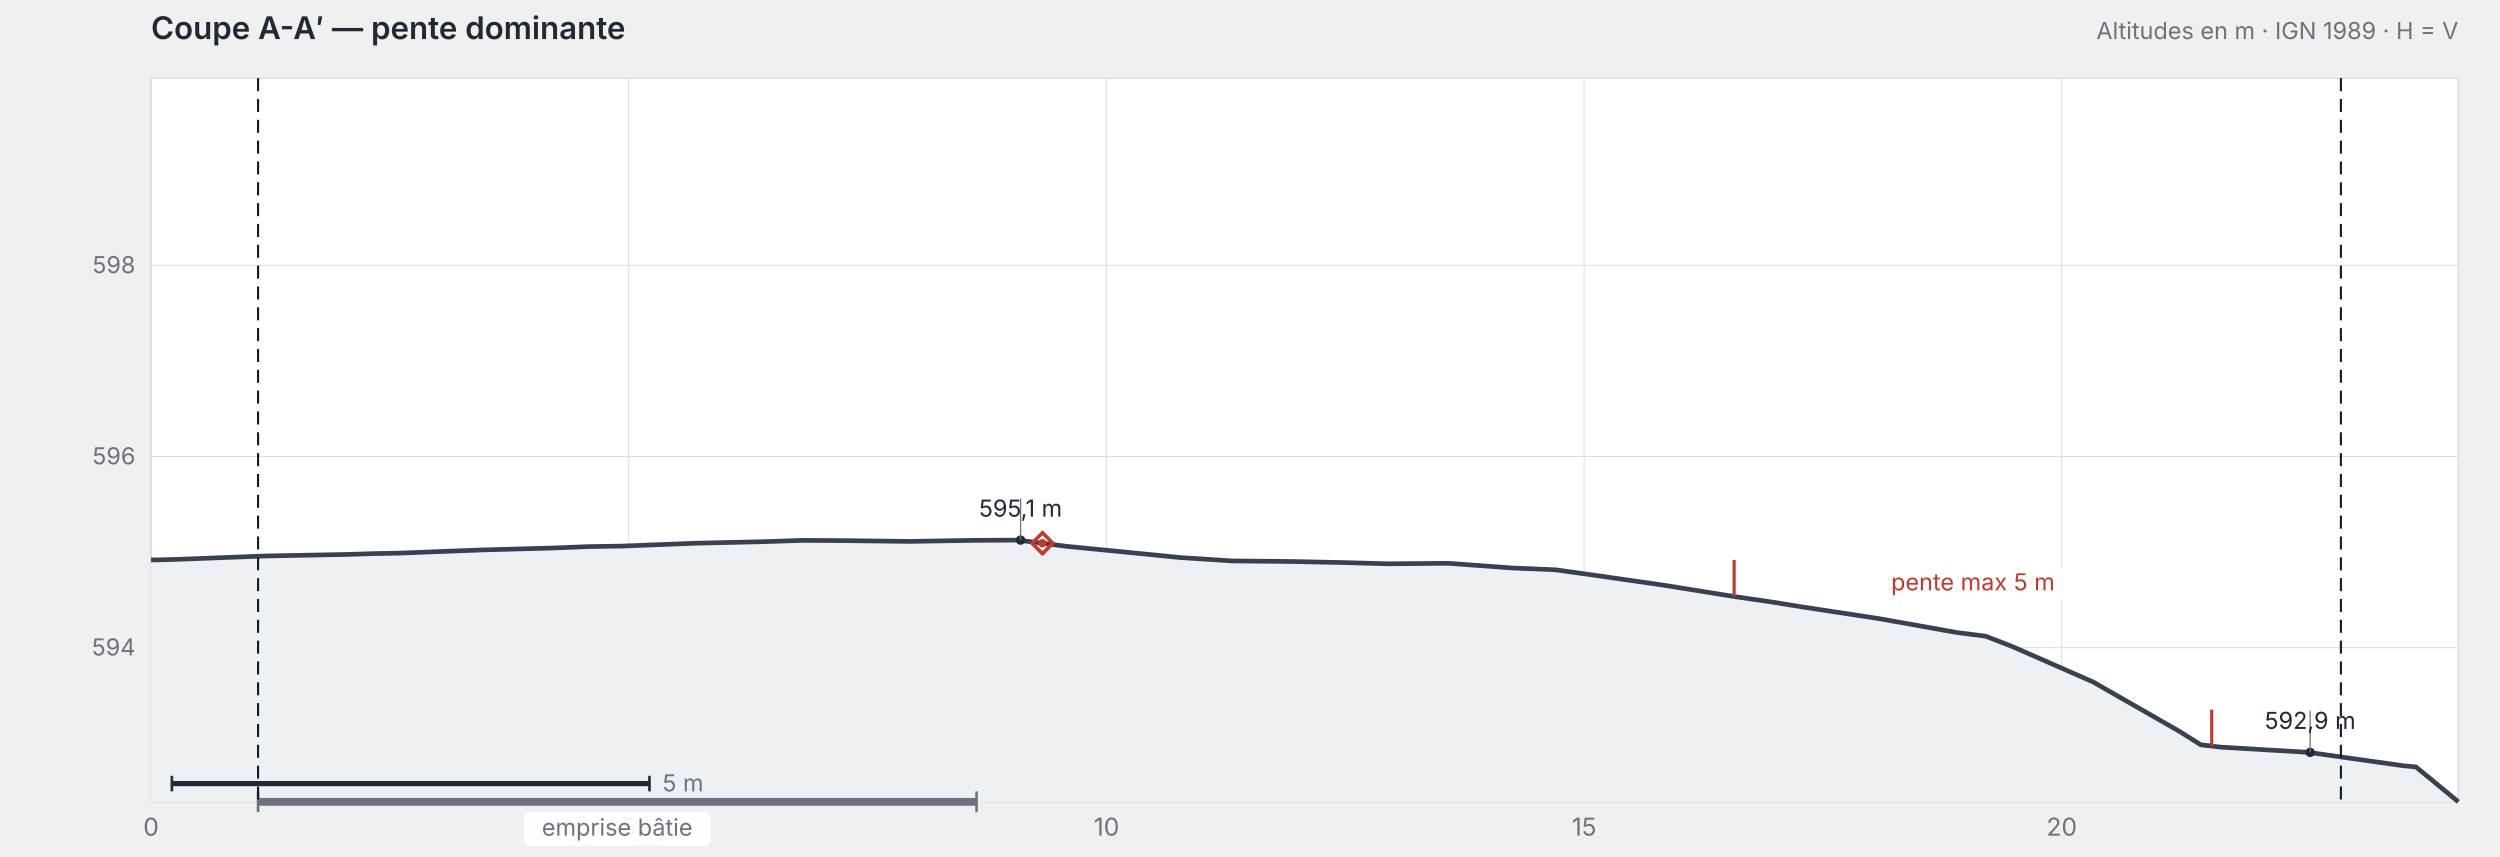
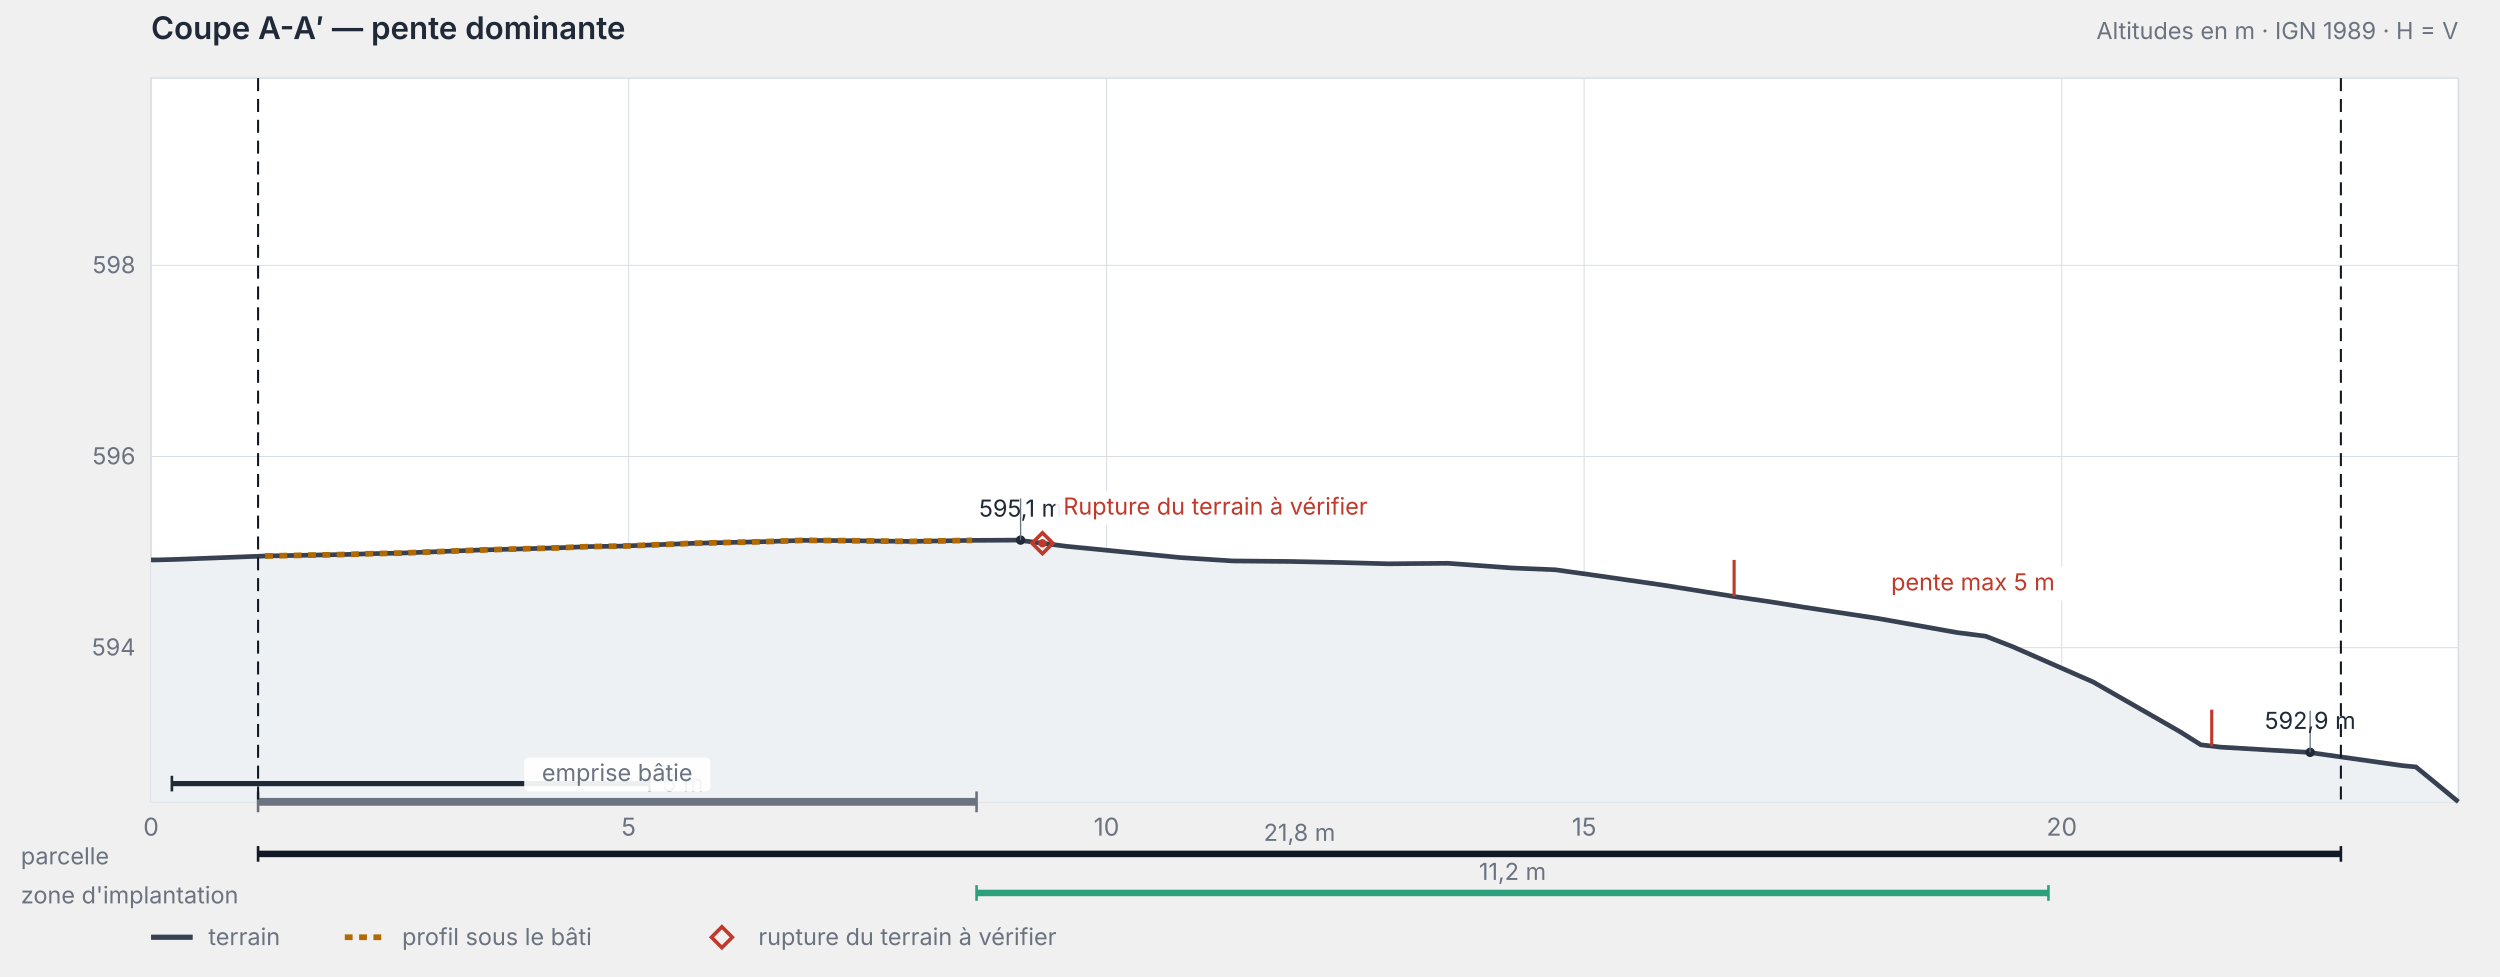
- <svg xmlns="http://www.w3.org/2000/svg" viewBox="0 0 960 329" width="960" height="329" role="img" aria-label="Coupe A-A′ — pente dominante" font-family="Inter, Helvetica, Arial, sans-serif" data-plot-x0="58.0" data-plot-x1="944.0" style="background:#ffffff">
+ <svg xmlns="http://www.w3.org/2000/svg" viewBox="0 0 960 375" width="960" height="375" role="img" aria-label="Coupe A-A′ — pente dominante" font-family="Inter, Helvetica, Arial, sans-serif" data-plot-x0="58.0" data-plot-x1="944.0" style="background:#ffffff">
  <text x="58" y="15" font-size="12" font-weight="600" fill="#1f2937">Coupe A-A′ — pente dominante</text>
  <text x="944" y="15" text-anchor="end" font-size="9" fill="#6b7280">Altitudes en m · IGN 1989 · H = V</text>
  <rect x="58.0" y="30" width="886.0" height="277.9" fill="#ffffff" stroke="#dadfe4" stroke-width="0.6" />
  <line x1="58.0" y1="30" x2="58.0" y2="307.9" stroke="#dadfe4" stroke-width="0.4" />
  <text x="58.0" y="320.9" text-anchor="middle" font-size="9.5" fill="#6b7280">0</text>
  <line x1="241.4" y1="30" x2="241.4" y2="307.9" stroke="#dadfe4" stroke-width="0.4" />
  <text x="241.4" y="320.9" text-anchor="middle" font-size="9.5" fill="#6b7280">5</text>
  <line x1="424.9" y1="30" x2="424.9" y2="307.9" stroke="#dadfe4" stroke-width="0.4" />
  <text x="424.9" y="320.9" text-anchor="middle" font-size="9.5" fill="#6b7280">10</text>
  <line x1="608.3" y1="30" x2="608.3" y2="307.9" stroke="#dadfe4" stroke-width="0.4" />
  <text x="608.3" y="320.9" text-anchor="middle" font-size="9.5" fill="#6b7280">15</text>
  <line x1="791.7" y1="30" x2="791.7" y2="307.9" stroke="#dadfe4" stroke-width="0.4" />
  <text x="791.7" y="320.9" text-anchor="middle" font-size="9.5" fill="#6b7280">20</text>
  <line x1="58.0" y1="248.7" x2="944.0" y2="248.7" stroke="#dadfe4" stroke-width="0.4" />
  <text x="52.0" y="251.7" text-anchor="end" font-size="9" fill="#6b7280">594</text>
  <line x1="58.0" y1="175.3" x2="944.0" y2="175.3" stroke="#dadfe4" stroke-width="0.4" />
  <text x="52.0" y="178.3" text-anchor="end" font-size="9" fill="#6b7280">596</text>
  <line x1="58.0" y1="101.9" x2="944.0" y2="101.9" stroke="#dadfe4" stroke-width="0.4" />
  <text x="52.0" y="104.9" text-anchor="end" font-size="9" fill="#6b7280">598</text>
  <polygon points="58.0,215.0 60.5,215.0 67.8,214.8 101.8,213.5 133.5,212.9 143.1,212.6 153.3,212.4 184.4,211.2 213.4,210.4 225.7,209.9 238.8,209.7 267.0,208.6 293.3,208.0 308.3,207.5 324.2,207.6 349.6,207.9 373.3,207.5 390.9,207.4 409.7,209.8 432.1,212.0 453.2,214.1 473.4,215.4 495.1,215.6 514.8,216.0 533.1,216.5 556.0,216.3 580.6,218.1 597.3,218.8 613.0,221.0 638.7,224.7 666.1,229.1 679.9,231.1 692.9,233.2 721.2,237.5 751.5,242.9 762.5,244.3 772.8,248.3 803.8,261.9 837.0,280.9 845.1,286.0 852.7,286.9 886.4,288.9 922.5,294.0 927.7,294.5 932.6,298.5 944.0,307.9 944.0,307.9 58.0,307.9" fill="#eef1f4" stroke="none" />
  <polyline points="58.0,215.0 60.5,215.0 67.8,214.8 101.8,213.5 133.5,212.9 143.1,212.6 153.3,212.4 184.4,211.2 213.4,210.4 225.7,209.9 238.8,209.7 267.0,208.6 293.3,208.0 308.3,207.5 324.2,207.6 349.6,207.9 373.3,207.5 390.9,207.4 409.7,209.8 432.1,212.0 453.2,214.1 473.4,215.4 495.1,215.6 514.8,216.0 533.1,216.5 556.0,216.3 580.6,218.1 597.3,218.8 613.0,221.0 638.7,224.7 666.1,229.1 679.9,231.1 692.9,233.2 721.2,237.5 751.5,242.9 762.5,244.3 772.8,248.3 803.8,261.9 837.0,280.9 845.1,286.0 852.7,286.9 886.4,288.9 922.5,294.0 927.7,294.5 932.6,298.5 944.0,307.9" fill="none" stroke="#374151" stroke-width="1.8" />
+   <polyline points="101.8,213.5 133.5,212.9 143.1,212.6 153.3,212.4 184.4,211.2 213.4,210.4 225.7,209.9 238.8,209.7 267.0,208.6 293.3,208.0 308.3,207.5 324.2,207.6 349.6,207.9 373.3,207.5" fill="none" stroke="#b26a00" stroke-width="2.2" stroke-dasharray="3 2.5" />
  <line x1="99.1" y1="307.9" x2="375.0" y2="307.9" stroke="#6b7280" stroke-width="3" />
  <line x1="99.1" y1="303.9" x2="99.1" y2="311.9" stroke="#6b7280" stroke-width="1" />
  <line x1="375.0" y1="303.9" x2="375.0" y2="311.9" stroke="#6b7280" stroke-width="1" />
  <path d="M400.3,204.6 l4,4 l-4,4 l-4,-4 z" fill="none" stroke="#c0392b" stroke-width="1.4" />
  <circle cx="400.3" cy="208.6" r="1.6" fill="#c0392b" />
  <line x1="99.1" y1="30" x2="99.1" y2="307.9" stroke="#111827" stroke-width="0.8" stroke-dasharray="5 3" />
  <line x1="898.9" y1="30" x2="898.9" y2="307.9" stroke="#111827" stroke-width="0.8" stroke-dasharray="5 3" />
  <line x1="665.9" y1="229.0" x2="665.9" y2="215.0" stroke="#c0392b" stroke-width="1.2" />
  <line x1="849.3" y1="286.5" x2="849.3" y2="272.5" stroke="#c0392b" stroke-width="1.2" />
  <circle cx="391.9" cy="207.4" r="1.8" fill="#1f2937" />
  <line x1="391.9" y1="207.4" x2="391.9" y2="191.4" stroke="#6b7280" stroke-width="0.5" />
  <text x="391.9" y="198.4" text-anchor="middle" font-size="9" fill="#1f2937">595,1 m</text>
  <circle cx="887.1" cy="288.9" r="1.8" fill="#1f2937" />
  <line x1="887.1" y1="288.9" x2="887.1" y2="272.9" stroke="#6b7280" stroke-width="0.5" />
  <text x="887.1" y="279.9" text-anchor="middle" font-size="9" fill="#1f2937">592,9 m</text>
  <line x1="66.0" y1="300.9" x2="249.4" y2="300.9" stroke="#1f2937" stroke-width="2" />
  <line x1="66.0" y1="297.9" x2="66.0" y2="303.9" stroke="#1f2937" stroke-width="1" />
  <line x1="249.4" y1="297.9" x2="249.4" y2="303.9" stroke="#1f2937" stroke-width="1" />
  <text x="254.4" y="303.9" font-size="9" fill="#6b7280">5 m</text>
-   <rect x="201.3" y="311.9" width="71.5" height="13.0" rx="2" fill="#ffffff" opacity="0.92" />
-   <text x="237.0" y="320.9" text-anchor="middle" font-size="9" fill="#6b7280">emprise bâtie</text>
+   <text x="8" y="331.9" font-size="9" fill="#6b7280">parcelle</text>
+   <line x1="99.1" y1="327.9" x2="898.9" y2="327.9" stroke="#111827" stroke-width="2.5" data-band="parcelle" data-d0="1.12" data-d1="22.92" />
+   <line x1="99.1" y1="324.9" x2="99.1" y2="330.9" stroke="#111827" stroke-width="1" />
+   <line x1="898.9" y1="324.9" x2="898.9" y2="330.9" stroke="#111827" stroke-width="1" />
+   <text x="499.0" y="322.9" text-anchor="middle" font-size="9" fill="#6b7280">21,8 m</text>
+   <text x="8" y="346.9" font-size="9" fill="#6b7280">zone d'implantation</text>
+   <line x1="375.0" y1="342.9" x2="786.6" y2="342.9" stroke="#2c9f7c" stroke-width="2.5" data-band="zone" data-d0="8.64" data-d1="19.86" />
+   <line x1="375.0" y1="339.9" x2="375.0" y2="345.9" stroke="#2c9f7c" stroke-width="1" />
+   <line x1="786.6" y1="339.9" x2="786.6" y2="345.9" stroke="#2c9f7c" stroke-width="1" />
+   <text x="580.8" y="337.9" text-anchor="middle" font-size="9" fill="#6b7280">11,2 m</text>
+   <line x1="58.0" y1="359.9" x2="74.0" y2="359.9" stroke="#374151" stroke-width="2" />
+   <text x="80.0" y="362.9" font-size="9" fill="#6b7280">terrain</text>
+   <line x1="132.4" y1="359.9" x2="148.4" y2="359.9" stroke="#b26a00" stroke-width="2.2" stroke-dasharray="3 2.5" />
+   <text x="154.4" y="362.9" font-size="9" fill="#6b7280">profil sous le bâti</text>
+   <path d="M277.2,355.9 l4,4 l-4,4 l-4,-4 z" fill="none" stroke="#c0392b" stroke-width="1.4" />
+   <text x="291.2" y="362.9" font-size="9" fill="#6b7280">rupture du terrain à vérifier</text>
+   <rect x="201.3" y="290.9" width="71.5" height="13.0" rx="2" fill="#ffffff" opacity="0.92" />
+   <text x="237.0" y="299.9" text-anchor="middle" font-size="9" fill="#6b7280">emprise bâtie</text>
+   <rect x="405.3" y="188.6" width="152.2" height="13.0" rx="2" fill="#ffffff" opacity="0.92" />
+   <text x="408.3" y="197.6" text-anchor="start" font-size="9" fill="#c0392b">Rupture du terrain à vérifier</text>
  <rect x="721.9" y="217.7" width="71.5" height="13.0" rx="2" fill="#ffffff" opacity="0.92" />
  <text x="757.6" y="226.7" text-anchor="middle" font-size="9" fill="#c0392b">pente max 5 m</text>
</svg>
